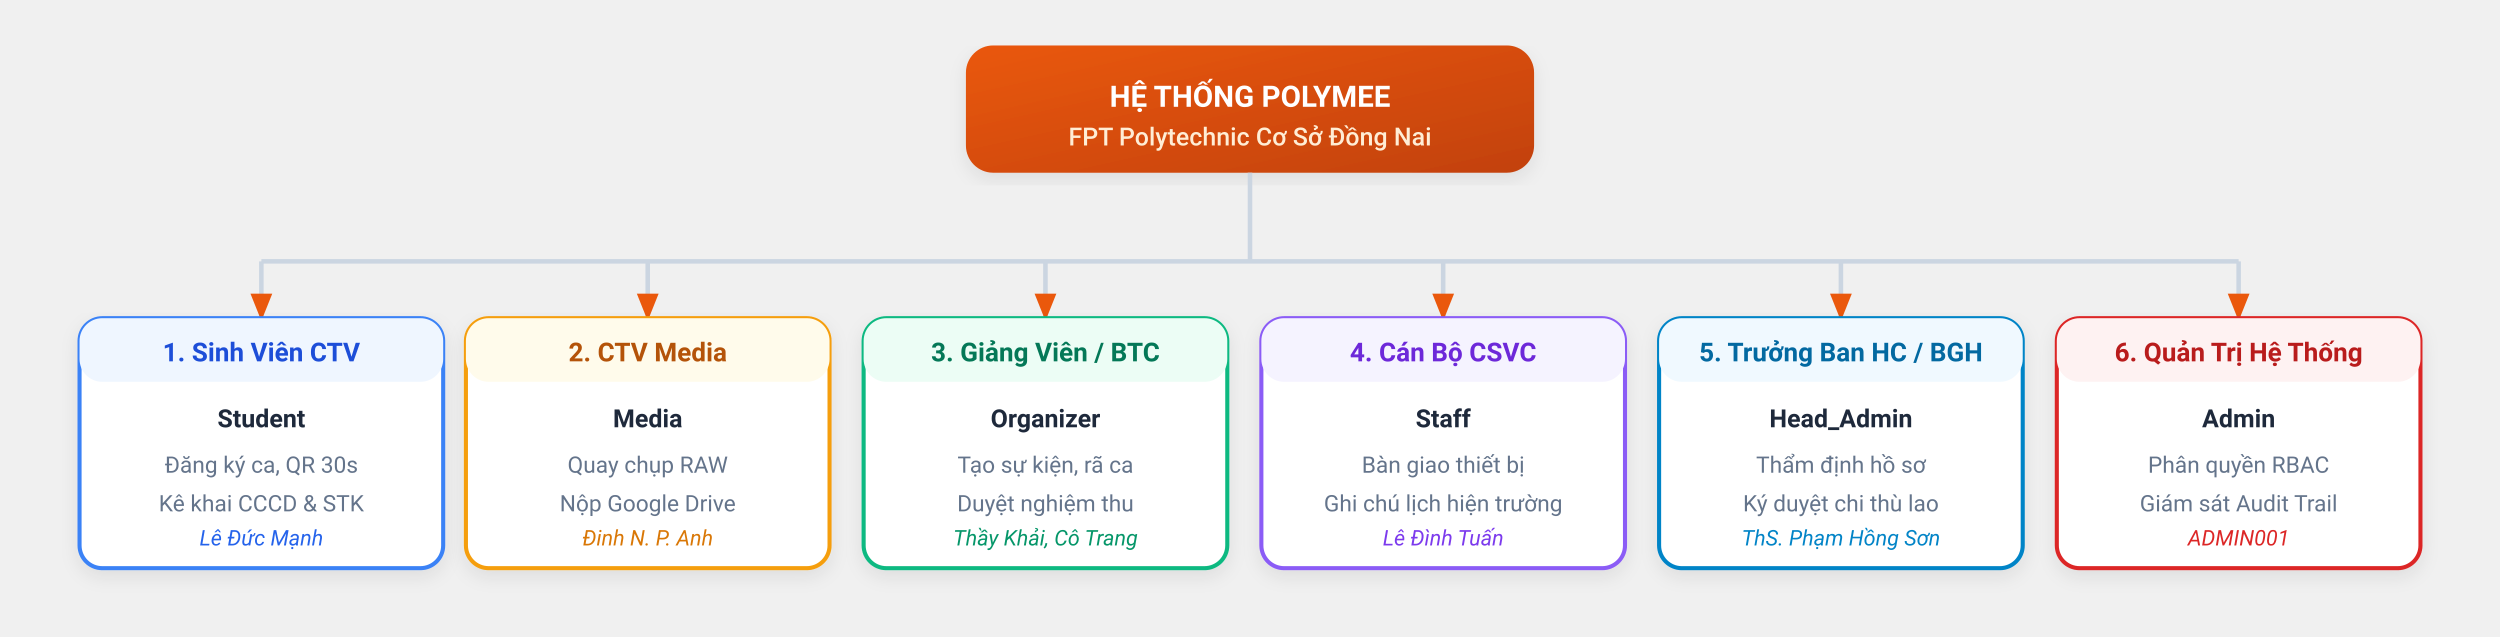
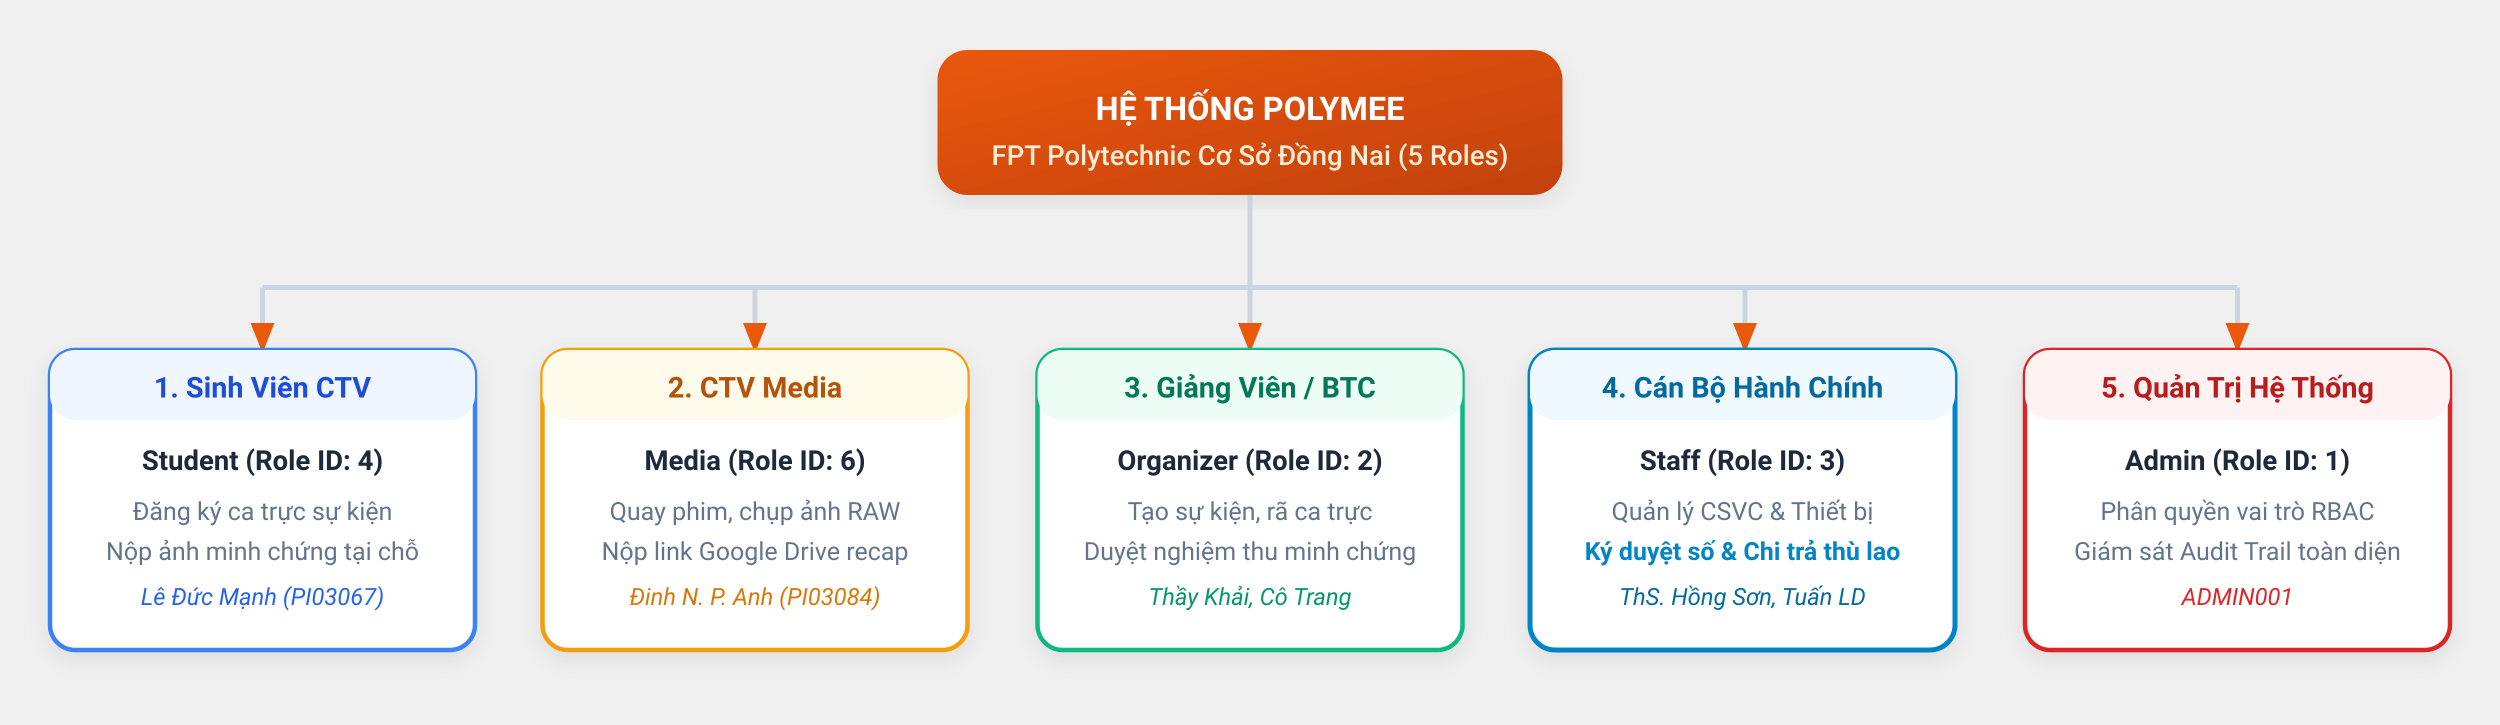
- <svg xmlns="http://www.w3.org/2000/svg" viewBox="0 0 1100 280" width="100%" height="100%" style="background:#FFFFFF; font-family:-apple-system, BlinkMacSystemFont, 'Segoe UI', Roboto, sans-serif;">
+ <svg xmlns="http://www.w3.org/2000/svg" viewBox="0 0 1000 290" width="100%" height="100%" style="background:#FFFFFF; font-family:-apple-system, BlinkMacSystemFont, 'Segoe UI', Roboto, sans-serif;">
  <defs>
    <linearGradient id="rootGrad" x1="0%" y1="0%" x2="100%" y2="100%">
      <stop offset="0%" stop-color="#EA580C" />
      <stop offset="100%" stop-color="#C2410C" />
    </linearGradient>
    <filter id="roleShadow" x="-5%" y="-5%" width="110%" height="115%">
      <feDropShadow dx="0" dy="3" stdDeviation="4" flood-color="#0F172A" flood-opacity="0.08" />
    </filter>
    <marker id="roleArrow" viewBox="0 0 10 10" refX="9" refY="5" markerWidth="6" markerHeight="6" orient="auto-start-reverse">
      <path d="M 0 1 L 10 5 L 0 9 z" fill="#EA580C" />
    </marker>
  </defs>
-   <g transform="translate(425, 20)">
-     <rect x="0" y="0" width="250" height="56" rx="12" fill="url(#rootGrad)" filter="url(#roleShadow)" />
-     <text x="125" y="27" fill="#FFFFFF" font-size="13" font-weight="700" text-anchor="middle">HỆ THỐNG POLYMEE</text>
-     <text x="125" y="44" fill="#FFEDD5" font-size="11" font-weight="500" text-anchor="middle">FPT Polytechnic Cơ Sở Đồng Nai</text>
+   <g transform="translate(375, 20)">
+     <rect x="0" y="0" width="250" height="58" rx="12" fill="url(#rootGrad)" filter="url(#roleShadow)" />
+     <text x="125" y="28" fill="#FFFFFF" font-size="13" font-weight="700" text-anchor="middle">HỆ THỐNG POLYMEE</text>
+     <text x="125" y="46" fill="#FFEDD5" font-size="11" font-weight="500" text-anchor="middle">FPT Polytechnic Cơ Sở Đồng Nai (5 Roles)</text>
  </g>
-   <path d="M 550 76 L 550 115 M 115 115 L 985 115" stroke="#CBD5E1" stroke-width="2" fill="none" />
-   <path d="M 115 115 L 115 140" stroke="#CBD5E1" stroke-width="2" marker-end="url(#roleArrow)" fill="none" />
-   <path d="M 285 115 L 285 140" stroke="#CBD5E1" stroke-width="2" marker-end="url(#roleArrow)" fill="none" />
-   <path d="M 460 115 L 460 140" stroke="#CBD5E1" stroke-width="2" marker-end="url(#roleArrow)" fill="none" />
-   <path d="M 635 115 L 635 140" stroke="#CBD5E1" stroke-width="2" marker-end="url(#roleArrow)" fill="none" />
-   <path d="M 810 115 L 810 140" stroke="#CBD5E1" stroke-width="2" marker-end="url(#roleArrow)" fill="none" />
-   <path d="M 985 115 L 985 140" stroke="#CBD5E1" stroke-width="2" marker-end="url(#roleArrow)" fill="none" />
-   <g transform="translate(35, 140)">
-     <rect x="0" y="0" width="160" height="110" rx="10" fill="#FFFFFF" stroke="#3B82F6" stroke-width="1.8" filter="url(#roleShadow)" />
-     <rect x="0" y="0" width="160" height="28" rx="10" fill="#EFF6FF" />
-     <text x="80" y="19" fill="#1D4ED8" font-size="11.5" font-weight="700" text-anchor="middle">1. Sinh Viên CTV</text>
-     <text x="80" y="48" fill="#1E293B" font-size="11" font-weight="600" text-anchor="middle">Student</text>
-     <text x="80" y="68" fill="#64748B" font-size="10" text-anchor="middle">Đăng ký ca, QR 30s</text>
-     <text x="80" y="85" fill="#64748B" font-size="10" text-anchor="middle">Kê khai CCCD &amp; STK</text>
-     <text x="80" y="100" fill="#2563EB" font-size="9.5" font-style="italic" text-anchor="middle">Lê Đức Mạnh</text>
+   <path d="M 500 78 L 500 115 M 105 115 L 895 115" stroke="#CBD5E1" stroke-width="2" fill="none" />
+   <path d="M 105 115 L 105 140" stroke="#CBD5E1" stroke-width="2" marker-end="url(#roleArrow)" fill="none" />
+   <path d="M 302 115 L 302 140" stroke="#CBD5E1" stroke-width="2" marker-end="url(#roleArrow)" fill="none" />
+   <path d="M 500 115 L 500 140" stroke="#CBD5E1" stroke-width="2" marker-end="url(#roleArrow)" fill="none" />
+   <path d="M 698 115 L 698 140" stroke="#CBD5E1" stroke-width="2" marker-end="url(#roleArrow)" fill="none" />
+   <path d="M 895 115 L 895 140" stroke="#CBD5E1" stroke-width="2" marker-end="url(#roleArrow)" fill="none" />
+   <g transform="translate(20, 140)">
+     <rect x="0" y="0" width="170" height="120" rx="10" fill="#FFFFFF" stroke="#3B82F6" stroke-width="1.8" filter="url(#roleShadow)" />
+     <rect x="0" y="0" width="170" height="28" rx="10" fill="#EFF6FF" />
+     <text x="85" y="19" fill="#1D4ED8" font-size="11.5" font-weight="700" text-anchor="middle">1. Sinh Viên CTV</text>
+     <text x="85" y="48" fill="#1E293B" font-size="11" font-weight="600" text-anchor="middle">Student (Role ID: 4)</text>
+     <text x="85" y="68" fill="#64748B" font-size="10" text-anchor="middle">Đăng ký ca trực sự kiện</text>
+     <text x="85" y="84" fill="#64748B" font-size="10" text-anchor="middle">Nộp ảnh minh chứng tại chỗ</text>
+     <text x="85" y="102" fill="#2563EB" font-size="9.5" font-style="italic" text-anchor="middle">Lê Đức Mạnh (PI03067)</text>
  </g>
-   <g transform="translate(205, 140)">
-     <rect x="0" y="0" width="160" height="110" rx="10" fill="#FFFFFF" stroke="#F59E0B" stroke-width="1.8" filter="url(#roleShadow)" />
-     <rect x="0" y="0" width="160" height="28" rx="10" fill="#FFFBEB" />
-     <text x="80" y="19" fill="#B45309" font-size="11.5" font-weight="700" text-anchor="middle">2. CTV Media</text>
-     <text x="80" y="48" fill="#1E293B" font-size="11" font-weight="600" text-anchor="middle">Media</text>
-     <text x="80" y="68" fill="#64748B" font-size="10" text-anchor="middle">Quay chụp RAW</text>
-     <text x="80" y="85" fill="#64748B" font-size="10" text-anchor="middle">Nộp Google Drive</text>
-     <text x="80" y="100" fill="#D97706" font-size="9.5" font-style="italic" text-anchor="middle">Đinh N. P. Anh</text>
+   <g transform="translate(217, 140)">
+     <rect x="0" y="0" width="170" height="120" rx="10" fill="#FFFFFF" stroke="#F59E0B" stroke-width="1.8" filter="url(#roleShadow)" />
+     <rect x="0" y="0" width="170" height="28" rx="10" fill="#FFFBEB" />
+     <text x="85" y="19" fill="#B45309" font-size="11.5" font-weight="700" text-anchor="middle">2. CTV Media</text>
+     <text x="85" y="48" fill="#1E293B" font-size="11" font-weight="600" text-anchor="middle">Media (Role ID: 6)</text>
+     <text x="85" y="68" fill="#64748B" font-size="10" text-anchor="middle">Quay phim, chụp ảnh RAW</text>
+     <text x="85" y="84" fill="#64748B" font-size="10" text-anchor="middle">Nộp link Google Drive recap</text>
+     <text x="85" y="102" fill="#D97706" font-size="9.5" font-style="italic" text-anchor="middle">Đinh N. P. Anh (PI03084)</text>
  </g>
-   <g transform="translate(380, 140)">
-     <rect x="0" y="0" width="160" height="110" rx="10" fill="#FFFFFF" stroke="#10B981" stroke-width="1.8" filter="url(#roleShadow)" />
-     <rect x="0" y="0" width="160" height="28" rx="10" fill="#ECFDF5" />
-     <text x="80" y="19" fill="#047857" font-size="11.5" font-weight="700" text-anchor="middle">3. Giảng Viên / BTC</text>
-     <text x="80" y="48" fill="#1E293B" font-size="11" font-weight="600" text-anchor="middle">Organizer</text>
-     <text x="80" y="68" fill="#64748B" font-size="10" text-anchor="middle">Tạo sự kiện, rã ca</text>
-     <text x="80" y="85" fill="#64748B" font-size="10" text-anchor="middle">Duyệt nghiệm thu</text>
-     <text x="80" y="100" fill="#059669" font-size="9.5" font-style="italic" text-anchor="middle">Thầy Khải, Cô Trang</text>
+   <g transform="translate(415, 140)">
+     <rect x="0" y="0" width="170" height="120" rx="10" fill="#FFFFFF" stroke="#10B981" stroke-width="1.8" filter="url(#roleShadow)" />
+     <rect x="0" y="0" width="170" height="28" rx="10" fill="#ECFDF5" />
+     <text x="85" y="19" fill="#047857" font-size="11.5" font-weight="700" text-anchor="middle">3. Giảng Viên / BTC</text>
+     <text x="85" y="48" fill="#1E293B" font-size="11" font-weight="600" text-anchor="middle">Organizer (Role ID: 2)</text>
+     <text x="85" y="68" fill="#64748B" font-size="10" text-anchor="middle">Tạo sự kiện, rã ca trực</text>
+     <text x="85" y="84" fill="#64748B" font-size="10" text-anchor="middle">Duyệt nghiệm thu minh chứng</text>
+     <text x="85" y="102" fill="#059669" font-size="9.5" font-style="italic" text-anchor="middle">Thầy Khải, Cô Trang</text>
  </g>
-   <g transform="translate(555, 140)">
-     <rect x="0" y="0" width="160" height="110" rx="10" fill="#FFFFFF" stroke="#8B5CF6" stroke-width="1.8" filter="url(#roleShadow)" />
-     <rect x="0" y="0" width="160" height="28" rx="10" fill="#F5F3FF" />
-     <text x="80" y="19" fill="#6D28D9" font-size="11.5" font-weight="700" text-anchor="middle">4. Cán Bộ CSVC</text>
-     <text x="80" y="48" fill="#1E293B" font-size="11" font-weight="600" text-anchor="middle">Staff</text>
-     <text x="80" y="68" fill="#64748B" font-size="10" text-anchor="middle">Bàn giao thiết bị</text>
-     <text x="80" y="85" fill="#64748B" font-size="10" text-anchor="middle">Ghi chú lịch hiện trường</text>
-     <text x="80" y="100" fill="#7C3AED" font-size="9.5" font-style="italic" text-anchor="middle">Lê Đình Tuấn</text>
+   <g transform="translate(612, 140)">
+     <rect x="0" y="0" width="170" height="120" rx="10" fill="#FFFFFF" stroke="#0284C7" stroke-width="2" filter="url(#roleShadow)" />
+     <rect x="0" y="0" width="170" height="28" rx="10" fill="#F0F9FF" />
+     <text x="85" y="19" fill="#0369A1" font-size="11.5" font-weight="700" text-anchor="middle">4. Cán Bộ Hành Chính</text>
+     <text x="85" y="48" fill="#1E293B" font-size="11" font-weight="600" text-anchor="middle">Staff (Role ID: 3)</text>
+     <text x="85" y="68" fill="#64748B" font-size="10" text-anchor="middle">Quản lý CSVC &amp; Thiết bị</text>
+     <text x="85" y="84" fill="#0284C7" font-size="10" font-weight="600" text-anchor="middle">Ký duyệt số &amp; Chi trả thù lao</text>
+     <text x="85" y="102" fill="#0369A1" font-size="9.5" font-style="italic" text-anchor="middle">ThS. Hồng Sơn, Tuấn LD</text>
  </g>
-   <g transform="translate(730, 140)">
-     <rect x="0" y="0" width="160" height="110" rx="10" fill="#FFFFFF" stroke="#0284C7" stroke-width="1.8" filter="url(#roleShadow)" />
-     <rect x="0" y="0" width="160" height="28" rx="10" fill="#F0F9FF" />
-     <text x="80" y="19" fill="#0369A1" font-size="11.5" font-weight="700" text-anchor="middle">5. Trưởng Ban HC / BGH</text>
-     <text x="80" y="48" fill="#1E293B" font-size="11" font-weight="600" text-anchor="middle">Head_Admin</text>
-     <text x="80" y="68" fill="#64748B" font-size="10" text-anchor="middle">Thẩm định hồ sơ</text>
-     <text x="80" y="85" fill="#64748B" font-size="10" text-anchor="middle">Ký duyệt chi thù lao</text>
-     <text x="80" y="100" fill="#0284C7" font-size="9.5" font-style="italic" text-anchor="middle">ThS. Phạm Hồng Sơn</text>
-   </g>
-   <g transform="translate(905, 140)">
-     <rect x="0" y="0" width="160" height="110" rx="10" fill="#FFFFFF" stroke="#DC2626" stroke-width="1.8" filter="url(#roleShadow)" />
-     <rect x="0" y="0" width="160" height="28" rx="10" fill="#FEF2F2" />
-     <text x="80" y="19" fill="#B91C1C" font-size="11.5" font-weight="700" text-anchor="middle">6. Quản Trị Hệ Thống</text>
-     <text x="80" y="48" fill="#1E293B" font-size="11" font-weight="600" text-anchor="middle">Admin</text>
-     <text x="80" y="68" fill="#64748B" font-size="10" text-anchor="middle">Phân quyền RBAC</text>
-     <text x="80" y="85" fill="#64748B" font-size="10" text-anchor="middle">Giám sát Audit Trail</text>
-     <text x="80" y="100" fill="#DC2626" font-size="9.5" font-style="italic" text-anchor="middle">ADMIN001</text>
+   <g transform="translate(810, 140)">
+     <rect x="0" y="0" width="170" height="120" rx="10" fill="#FFFFFF" stroke="#DC2626" stroke-width="1.8" filter="url(#roleShadow)" />
+     <rect x="0" y="0" width="170" height="28" rx="10" fill="#FEF2F2" />
+     <text x="85" y="19" fill="#B91C1C" font-size="11.5" font-weight="700" text-anchor="middle">5. Quản Trị Hệ Thống</text>
+     <text x="85" y="48" fill="#1E293B" font-size="11" font-weight="600" text-anchor="middle">Admin (Role ID: 1)</text>
+     <text x="85" y="68" fill="#64748B" font-size="10" text-anchor="middle">Phân quyền vai trò RBAC</text>
+     <text x="85" y="84" fill="#64748B" font-size="10" text-anchor="middle">Giám sát Audit Trail toàn diện</text>
+     <text x="85" y="102" fill="#DC2626" font-size="9.5" font-style="italic" text-anchor="middle">ADMIN001</text>
  </g>
</svg>
